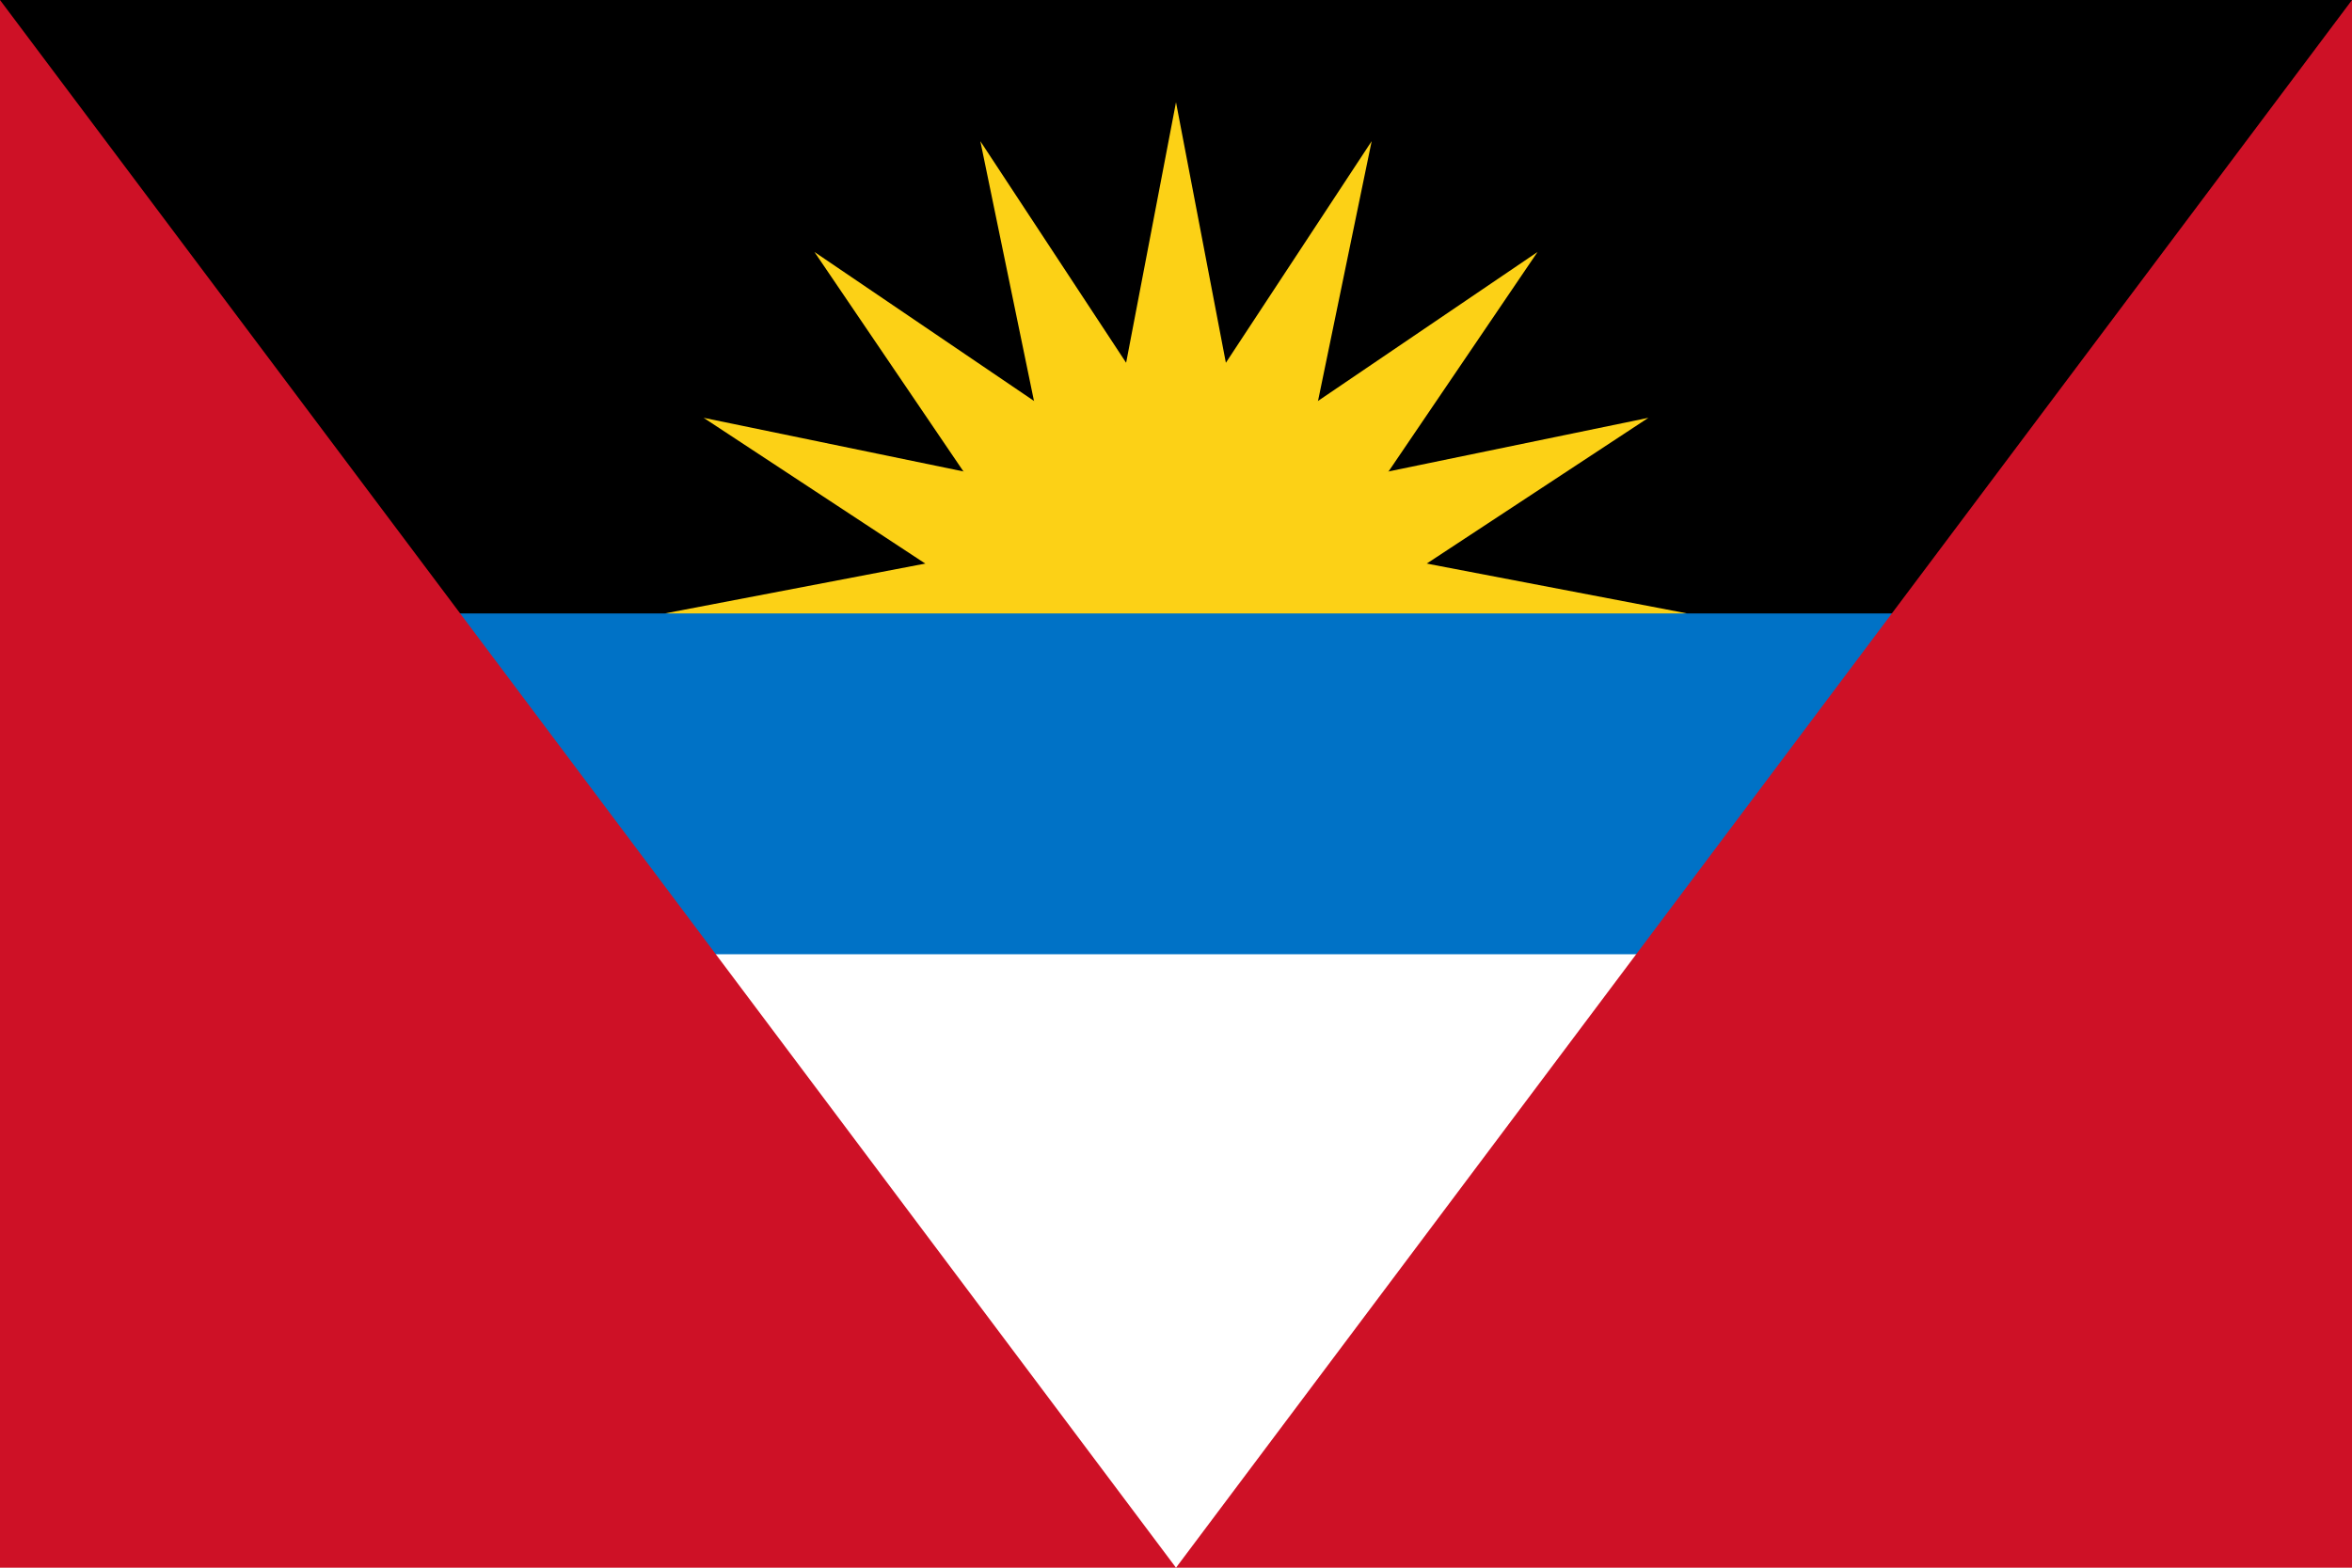
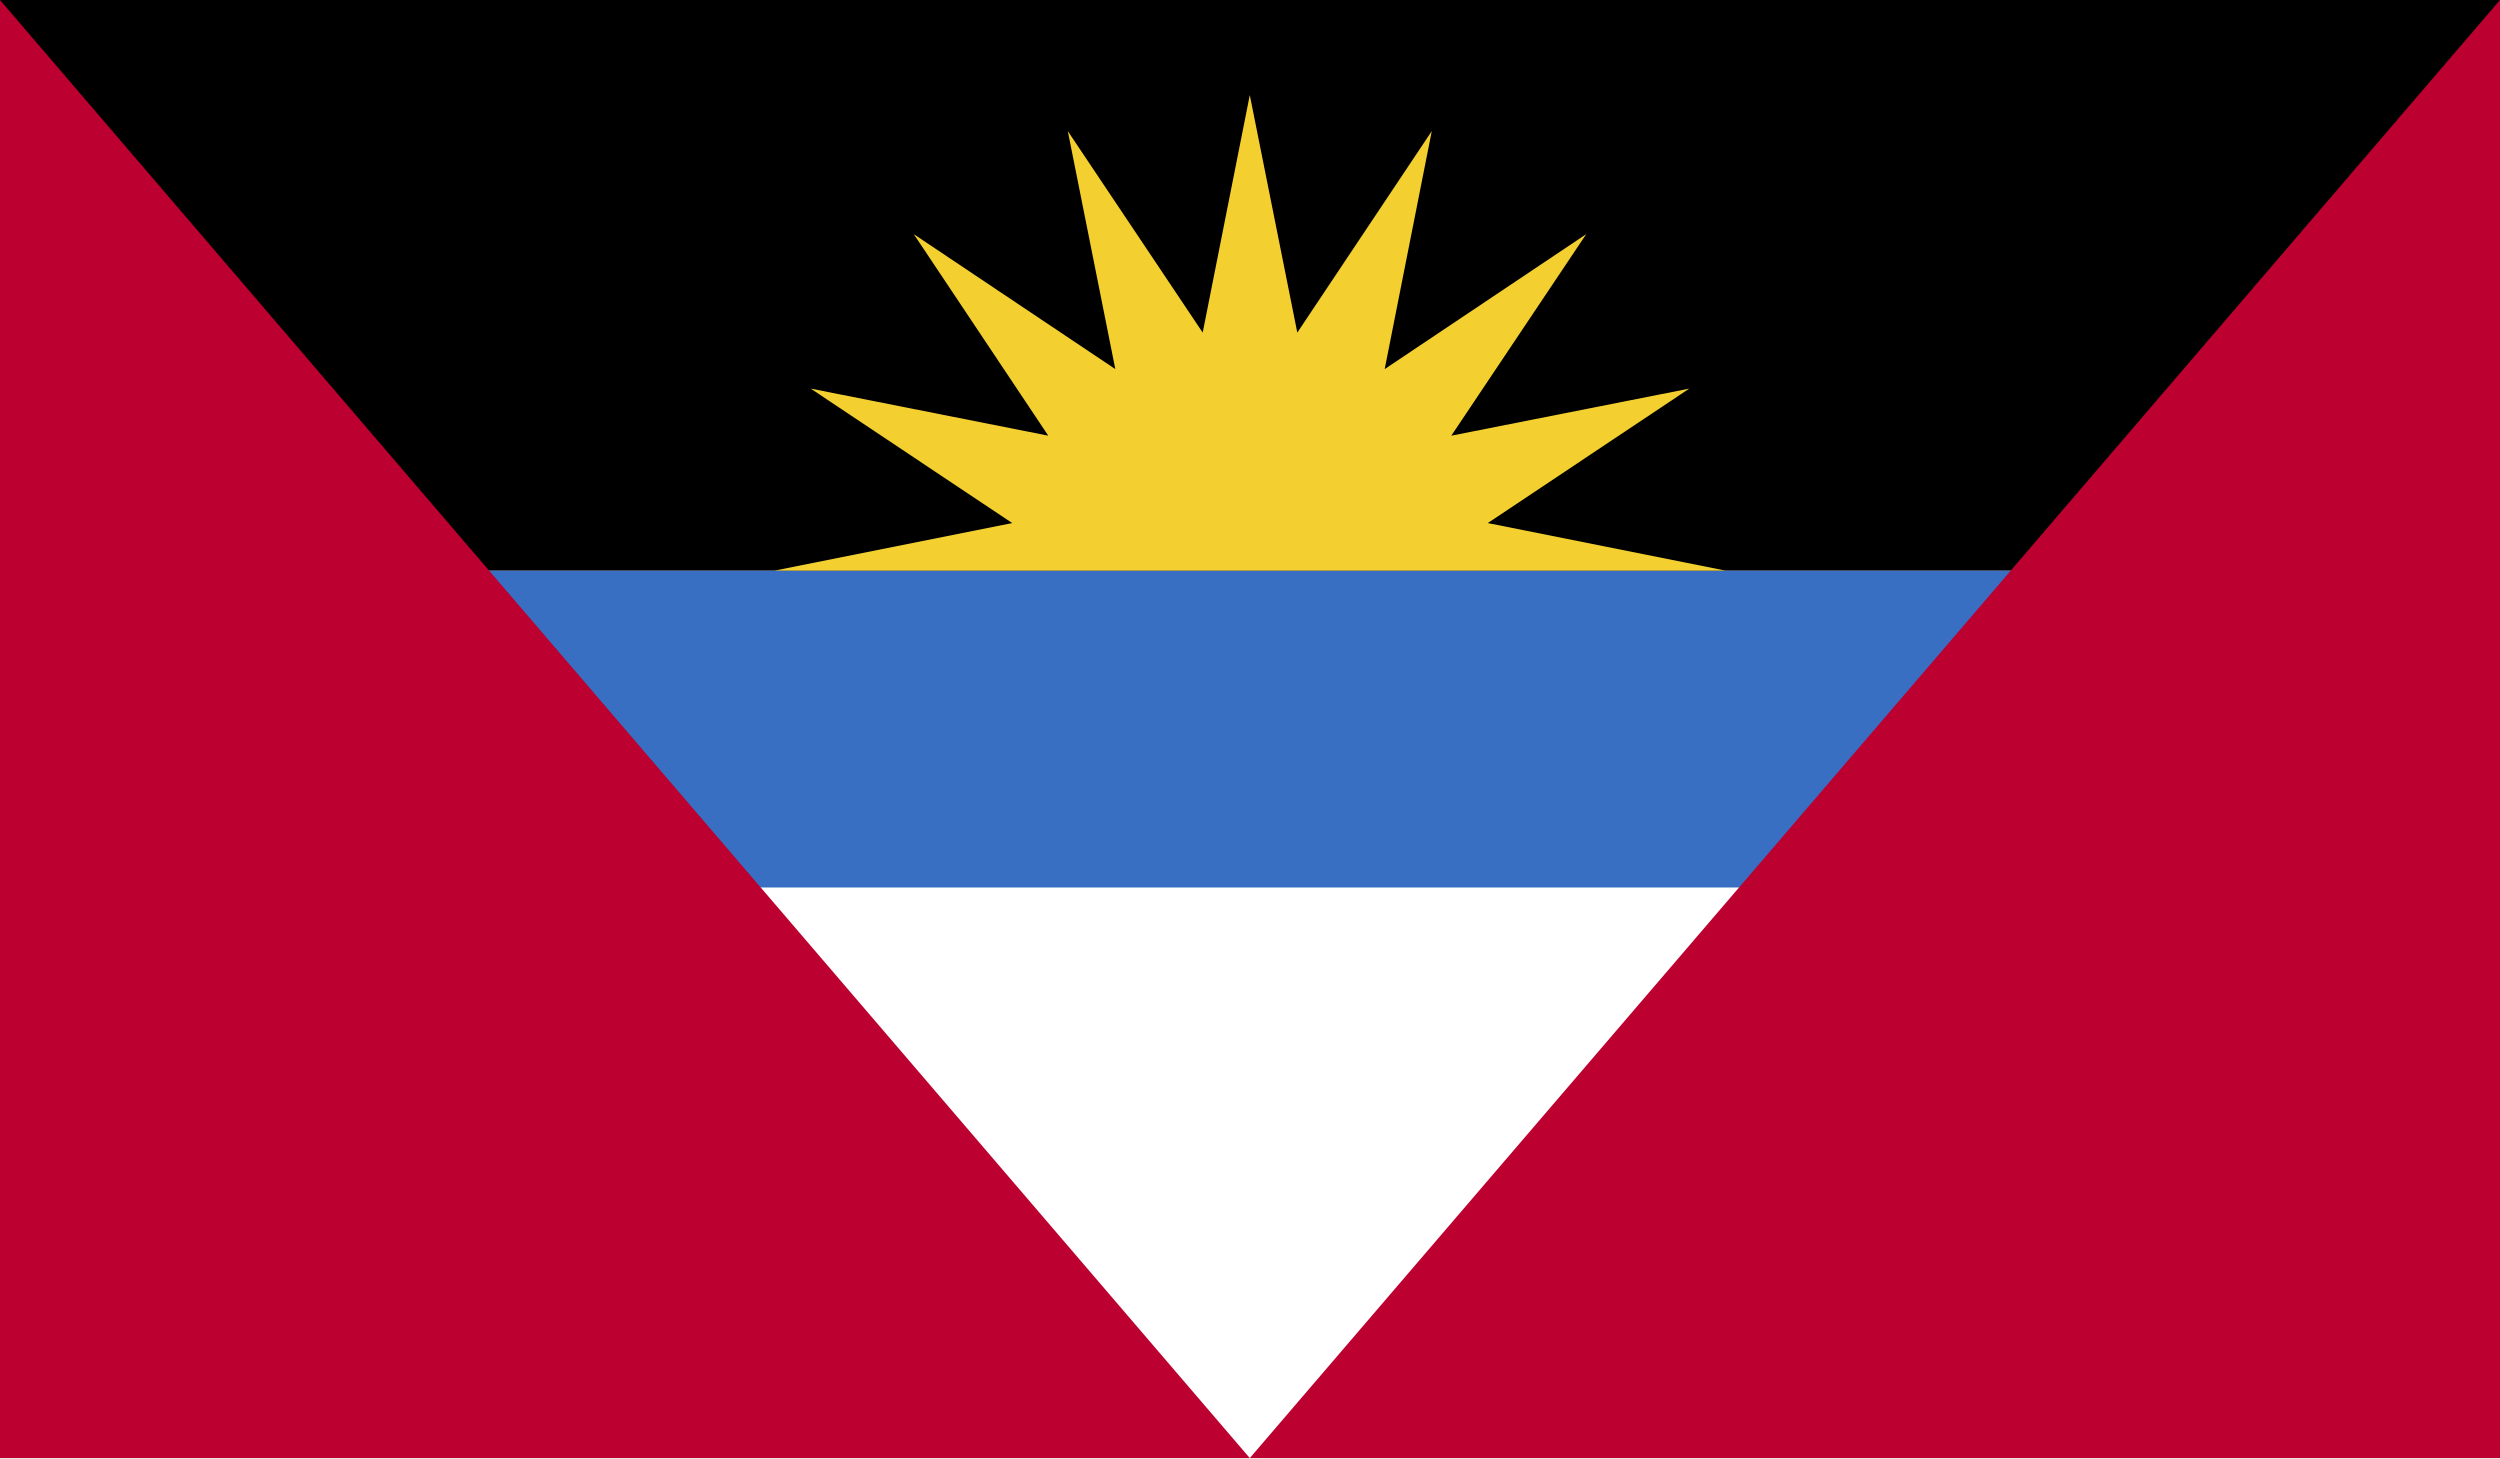
- <svg xmlns="http://www.w3.org/2000/svg" xmlns:xlink="http://www.w3.org/1999/xlink" viewBox="0 0 138 92">
-   <path fill="#fff" d="M0 0h138v92H0z" />
-   <path d="M0 0h138v46H0z" />
-   <g transform="translate(69 36)">
-     <g id="b">
-       <path id="a" d="M-30 0L0-5.742V5.742z" fill="#fcd116" />
-       <use xlink:href="#a" transform="rotate(22.5)" />
-       <use xlink:href="#a" transform="rotate(45)" />
-     </g>
-     <use xlink:href="#b" transform="rotate(67.5)" />
-     <use xlink:href="#b" transform="rotate(135)" />
-   </g>
-   <path fill="#0072c6" d="M0 36h138v20H0z" />
-   <path d="M0 0v92h138V0L69 92z" fill="#ce1126" />
+ <svg xmlns="http://www.w3.org/2000/svg" viewBox="0 0 58.93 34.37">
+   <path fill="#fff" d="M0 0h58.93v34.37H0z" />
+   <path fill="#386fc2" d="M0 13.45h58.93v7.47H0z" />
+   <path d="M0 0h58.93v13.45H0z" />
+   <path fill="#bc0030" d="M58.93 0L29.46 34.37 0 0v34.37h58.93z" />
+   <path fill="#f3d02f" d="M35.07 12.33l4.75-3.17-5.61 1.11 3.18-4.75-4.75 3.18 1.11-5.61-3.17 4.75-1.12-5.6-1.11 5.6-3.18-4.75 1.12 5.61-4.75-3.18 3.17 4.75-5.6-1.11 4.75 3.17-5.6 1.12h22.41z" />
</svg>
